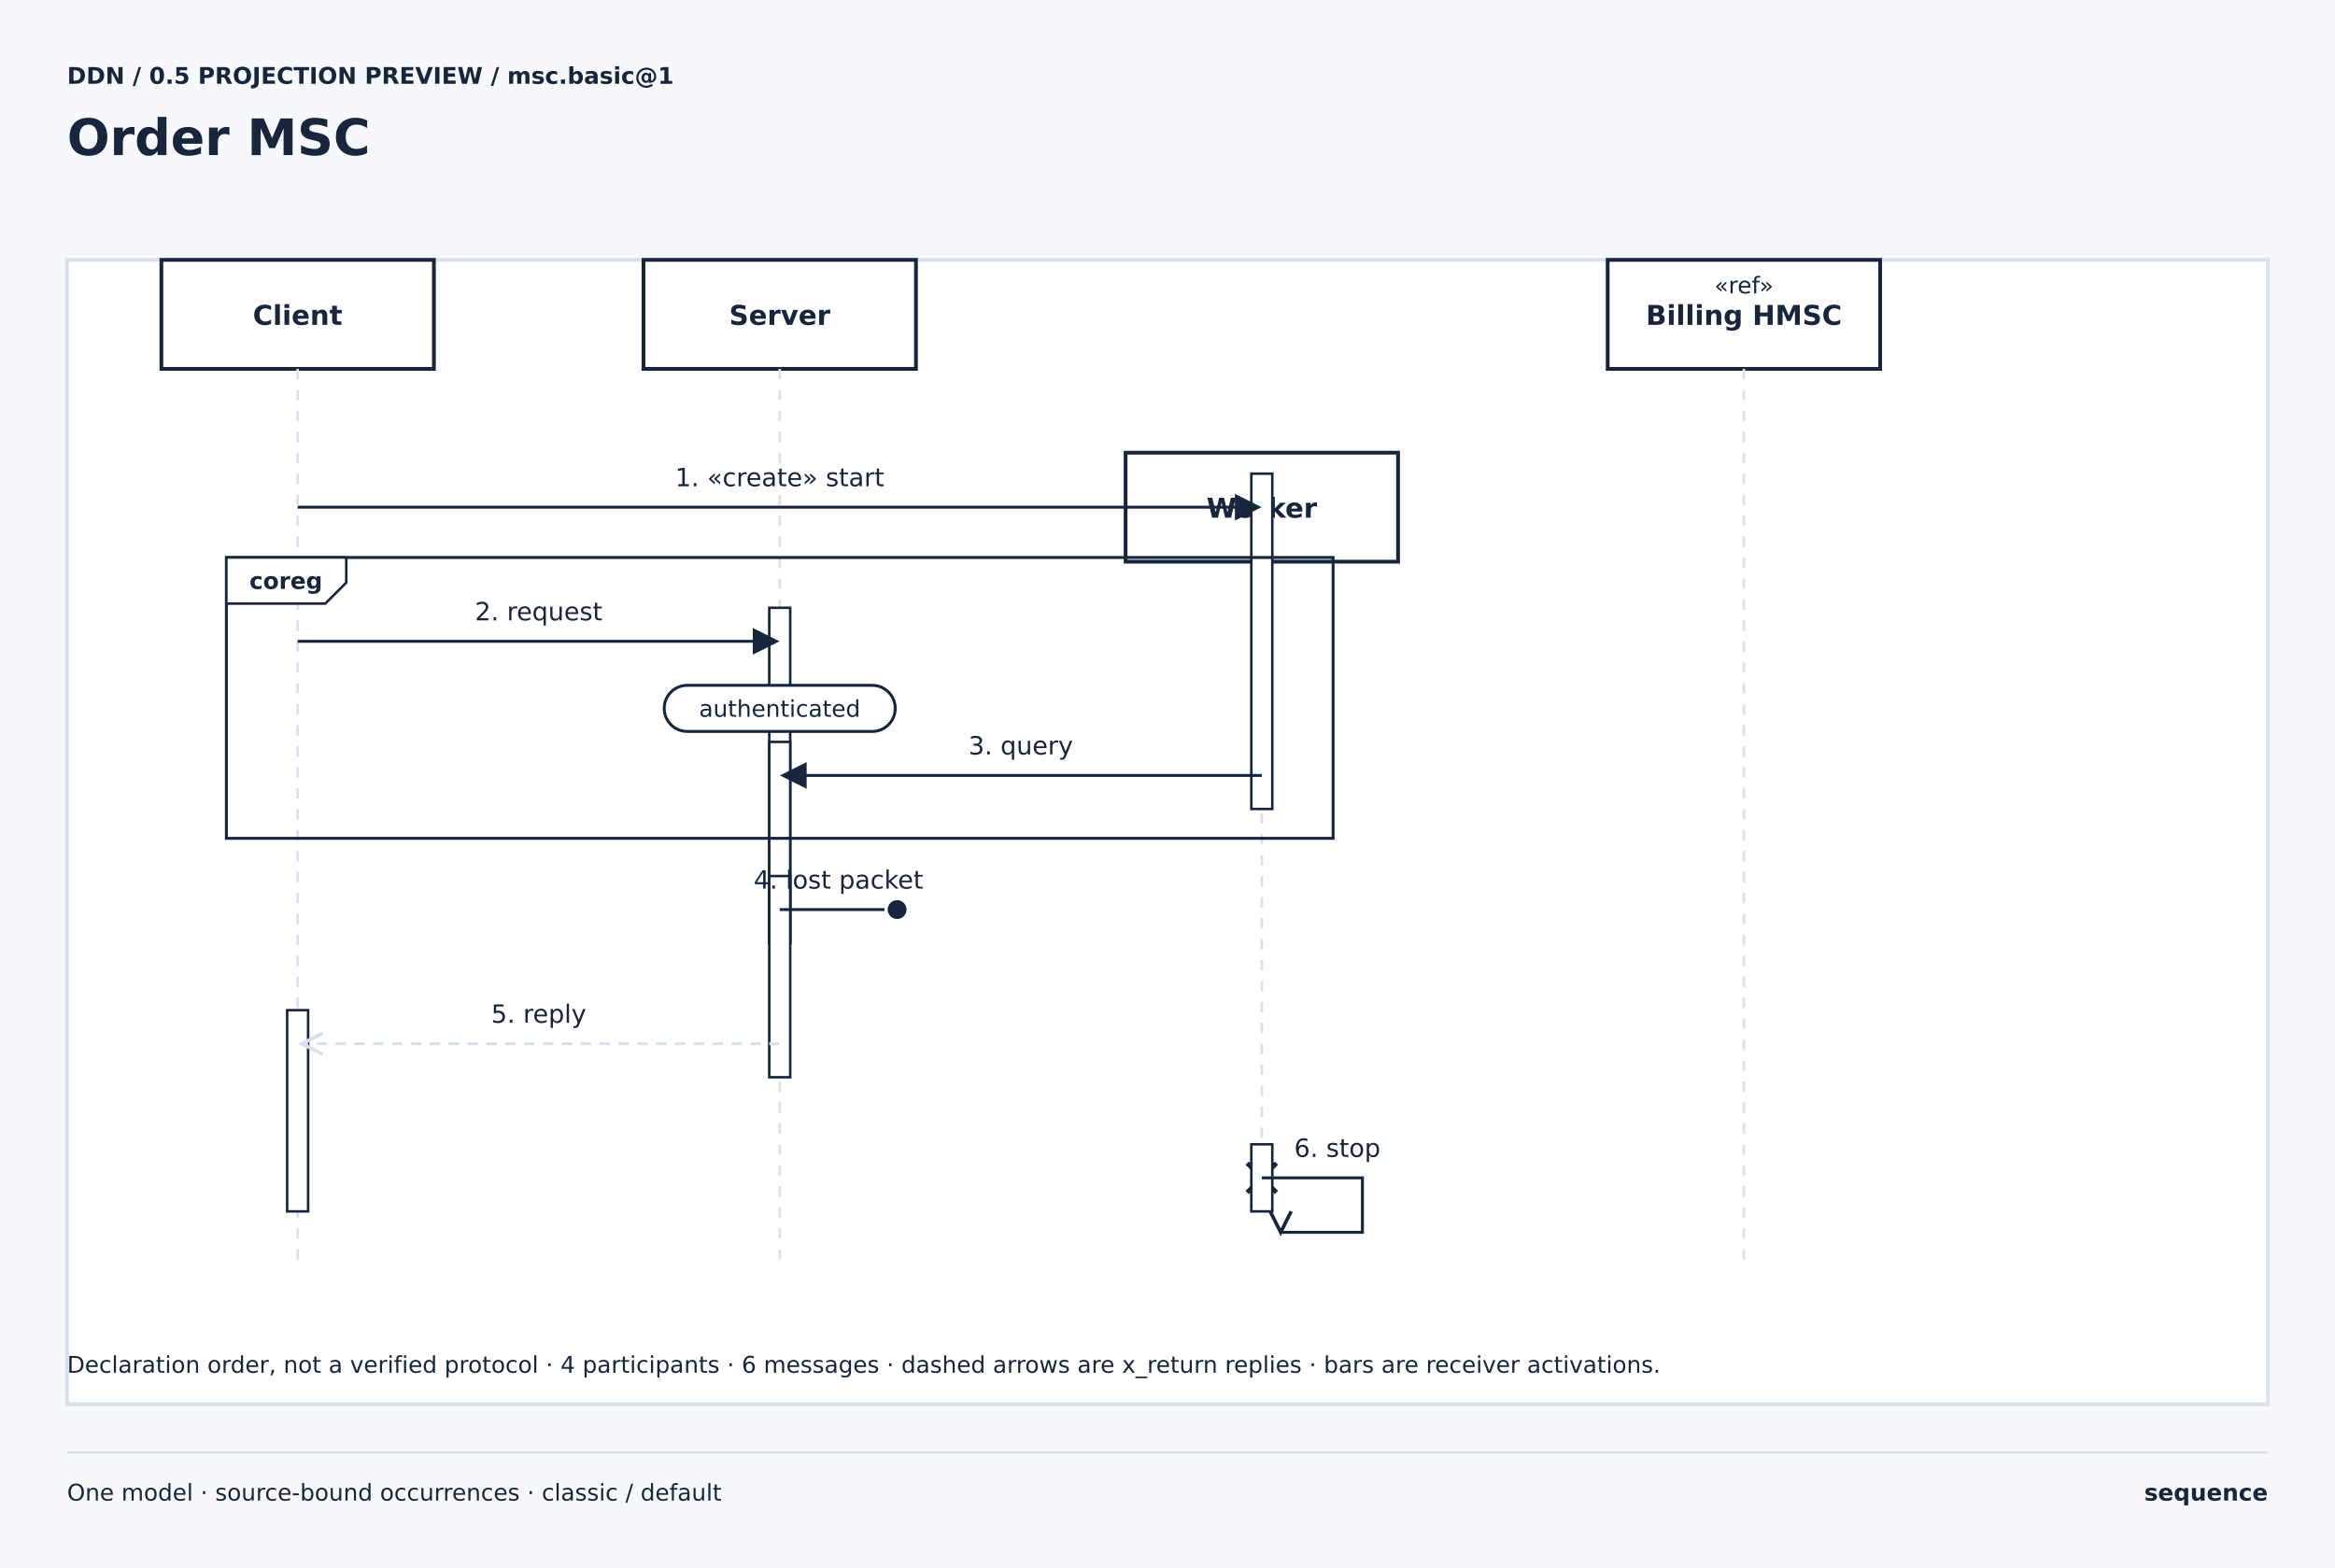
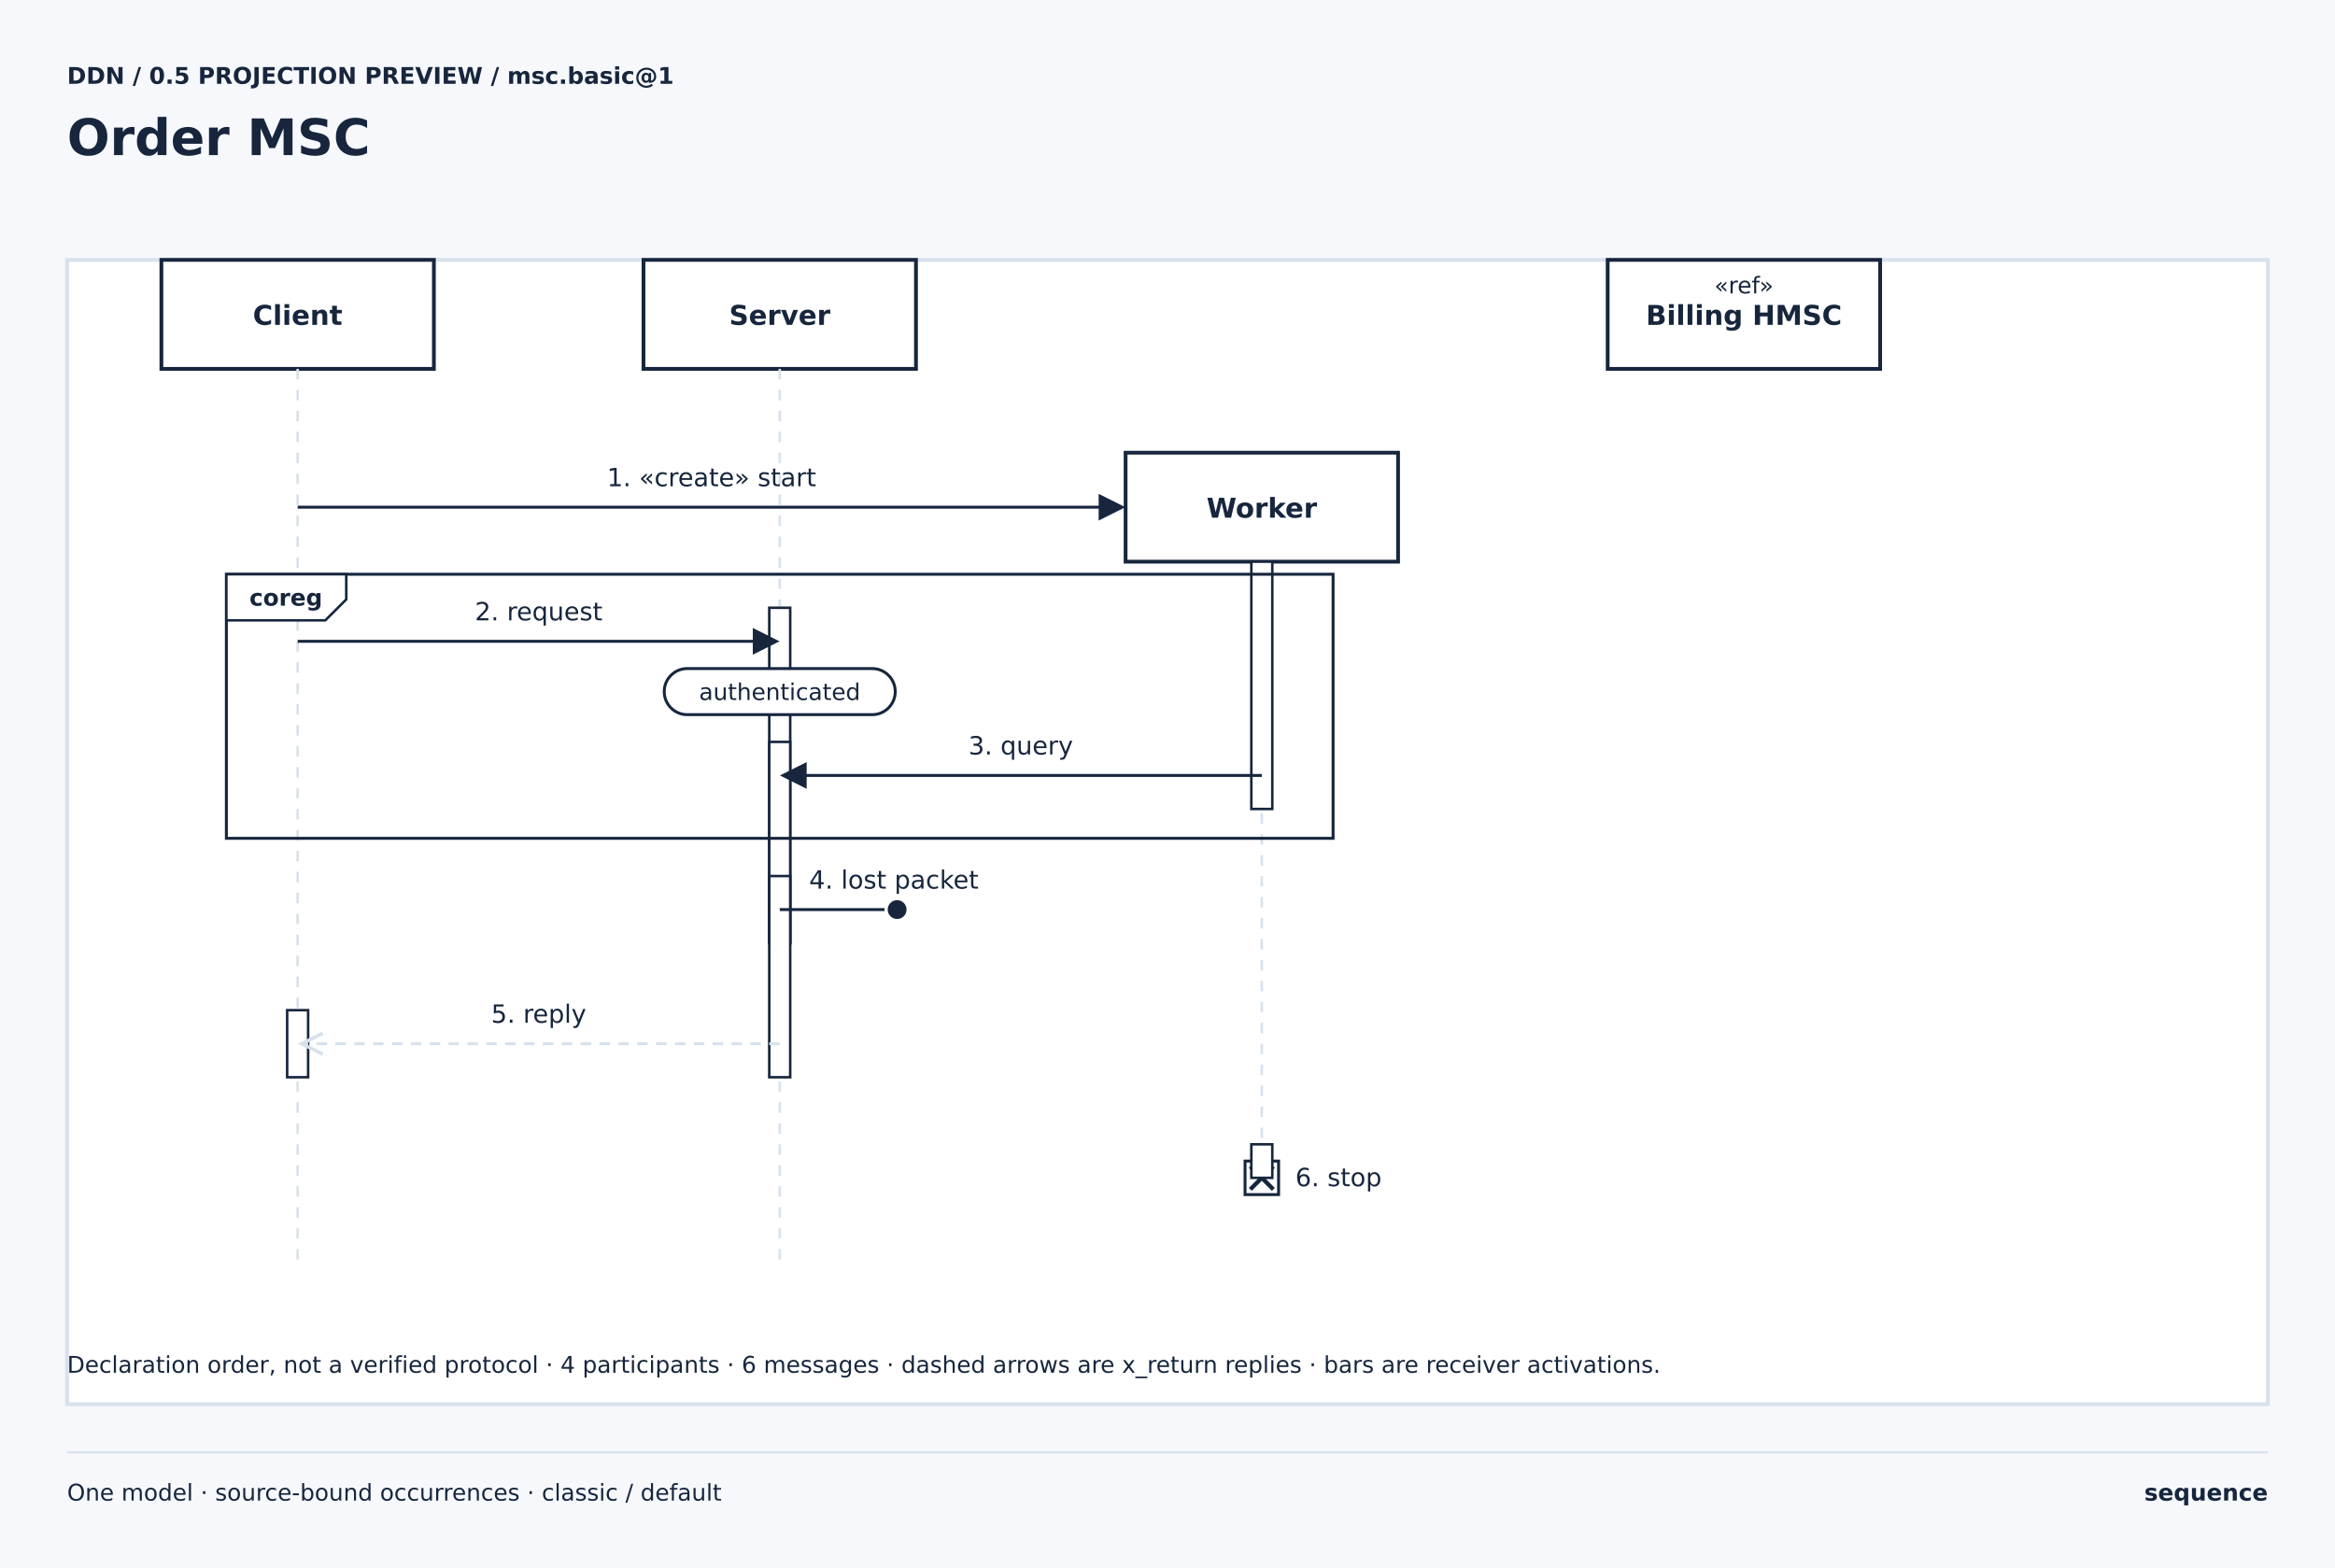
<svg xmlns="http://www.w3.org/2000/svg" class="ddn-svg ddn-view-sequence ddn-profile-msc-basic-1" width="1114" height="748" viewBox="0 0 1114 748" role="img" aria-labelledby="projection-title projection-description" style="font-family:DejaVu Sans, Arial, sans-serif">
  <rect width="100%" height="100%" fill="#F6F8FC" />
  <text x="32" y="40" font-size="11" fill="#17263D" font-weight="600" text-anchor="start">DDN / 0.5 PROJECTION PREVIEW / msc.basic@1</text>
  <text x="32" y="74" font-size="24" fill="#17263D" font-weight="650" text-anchor="start">Order MSC</text>
  <g id="drawing" transform="translate(32 124) scale(1)">
    <rect x="0" y="0" width="1050" height="546" rx="0" fill="#FFFFFF" stroke="#D8E1EB" stroke-width="1.8" />
    <g class="ddn-mark ddn-mark-sequence" data-id="ddn.examples.msc::m.cli" data-source-ids="[&quot;ddn.examples.msc::m.cli&quot;]" data-projection-mark="mark:ddn.examples.msc::chart:0" tabindex="0" role="group">
      <rect x="45" y="0" width="130" height="52" rx="0" fill="#FFFFFF" stroke="#17263D" stroke-width="1.8" />
      <text x="110" y="31" font-size="13" fill="#17263D" font-weight="600" text-anchor="middle">Client</text>
      <path d="M110 52L110 482" stroke="#D8E1EB" stroke-width="1.2" fill="none" stroke-dasharray="5 5" />
    </g>
    <g class="ddn-mark ddn-mark-sequence" data-id="ddn.examples.msc::m.srv" data-source-ids="[&quot;ddn.examples.msc::m.srv&quot;]" data-projection-mark="mark:ddn.examples.msc::chart:1" tabindex="0" role="group">
      <rect x="275" y="0" width="130" height="52" rx="0" fill="#FFFFFF" stroke="#17263D" stroke-width="1.8" />
      <text x="340" y="31" font-size="13" fill="#17263D" font-weight="600" text-anchor="middle">Server</text>
      <path d="M340 52L340 482" stroke="#D8E1EB" stroke-width="1.2" fill="none" stroke-dasharray="5 5" />
    </g>
    <g class="ddn-mark ddn-mark-sequence" data-id="ddn.examples.msc::m.worker" data-source-ids="[&quot;ddn.examples.msc::m.worker&quot;]" data-projection-mark="mark:ddn.examples.msc::chart:2" tabindex="0" role="group">
      <rect x="505" y="92" width="130" height="52" rx="0" fill="#FFFFFF" stroke="#17263D" stroke-width="1.8" />
      <text x="570" y="123" font-size="13" fill="#17263D" font-weight="600" text-anchor="middle">Worker</text>
      <path d="M570 144L570 438" stroke="#D8E1EB" stroke-width="1.2" fill="none" stroke-dasharray="5 5" />
    </g>
    <g class="ddn-mark ddn-mark-sequence" data-id="ddn.examples.msc::m.worker" data-source-ids="[&quot;ddn.examples.msc::m.worker&quot;]" data-projection-mark="mark:ddn.examples.msc::chart:3" tabindex="0" role="group">
      <g class="ddn-destruction" data-participant="ddn.examples.msc::m.worker">
-         <path d="M563 431L577 445M577 431L563 445" stroke="#17263D" stroke-width="2.2" />
+         <rect x="562" y="430" width="16" height="16" fill="#FFFFFF" stroke="#17263D" stroke-width="1.4" />
+         <path d="M564.5 432.5L575.5 443.5M575.5 432.5L564.5 443.5" stroke="#17263D" stroke-width="2" />
      </g>
    </g>
    <g class="ddn-mark ddn-mark-sequence" data-id="ddn.examples.msc::m.billing" data-source-ids="[&quot;ddn.examples.msc::m.billing&quot;]" data-projection-mark="mark:ddn.examples.msc::chart:4" tabindex="0" role="group">
      <rect x="735" y="0" width="130" height="52" rx="0" fill="#FFFFFF" stroke="#17263D" stroke-width="1.8" />
      <text x="800" y="16" font-size="11" fill="#17263D" font-weight="500" text-anchor="middle">«ref»</text>
      <text x="800" y="31" font-size="13" fill="#17263D" font-weight="600" text-anchor="middle">Billing HMSC</text>
-       <path d="M800 52L800 482" stroke="#D8E1EB" stroke-width="1.2" fill="none" stroke-dasharray="5 5" />
    </g>
    <g class="ddn-mark ddn-mark-sequence" data-id="ddn.examples.msc::m.worker" data-source-ids="[&quot;ddn.examples.msc::m.worker&quot;]" data-projection-mark="mark:ddn.examples.msc::chart:5" tabindex="0" role="group">
-       <rect x="565" y="102" width="10" height="160" fill="#FFFFFF" stroke="#17263D" stroke-width="1.2" />
+       <rect x="565" y="144" width="10" height="118" fill="#FFFFFF" stroke="#17263D" stroke-width="1.2" />
    </g>
    <g class="ddn-mark ddn-mark-sequence" data-id="ddn.examples.msc::m.srv" data-source-ids="[&quot;ddn.examples.msc::m.srv&quot;]" data-projection-mark="mark:ddn.examples.msc::chart:6" tabindex="0" role="group">
      <rect x="335" y="166" width="10" height="160" fill="#FFFFFF" stroke="#17263D" stroke-width="1.2" />
    </g>
    <g class="ddn-mark ddn-mark-sequence" data-id="ddn.examples.msc::m.srv" data-source-ids="[&quot;ddn.examples.msc::m.srv&quot;]" data-projection-mark="mark:ddn.examples.msc::chart:7" tabindex="0" role="group">
      <rect x="335" y="230" width="10" height="96" fill="#FFFFFF" stroke="#17263D" stroke-width="1.2" />
    </g>
    <g class="ddn-mark ddn-mark-sequence" data-id="ddn.examples.msc::m.srv" data-source-ids="[&quot;ddn.examples.msc::m.srv&quot;]" data-projection-mark="mark:ddn.examples.msc::chart:8" tabindex="0" role="group">
      <rect x="335" y="294" width="10" height="96" fill="#FFFFFF" stroke="#17263D" stroke-width="1.2" />
    </g>
    <g class="ddn-mark ddn-mark-sequence" data-id="ddn.examples.msc::m.cli" data-source-ids="[&quot;ddn.examples.msc::m.cli&quot;]" data-projection-mark="mark:ddn.examples.msc::chart:9" tabindex="0" role="group">
-       <rect x="105" y="358" width="10" height="96" fill="#FFFFFF" stroke="#17263D" stroke-width="1.2" />
+       <rect x="105" y="358" width="10" height="32" fill="#FFFFFF" stroke="#17263D" stroke-width="1.2" />
    </g>
    <g class="ddn-mark ddn-mark-sequence" data-id="ddn.examples.msc::m.worker" data-source-ids="[&quot;ddn.examples.msc::m.worker&quot;]" data-projection-mark="mark:ddn.examples.msc::chart:10" tabindex="0" role="group">
-       <rect x="565" y="422" width="10" height="32" fill="#FFFFFF" stroke="#17263D" stroke-width="1.2" />
+       <rect x="565" y="422" width="10" height="16" fill="#FFFFFF" stroke="#17263D" stroke-width="1.2" />
    </g>
    <g class="ddn-mark ddn-mark-sequence" data-id="ddn.examples.msc::m.c1" data-source-ids="[&quot;ddn.examples.msc::m.c1&quot;]" data-projection-mark="mark:ddn.examples.msc::chart:11" tabindex="0" role="group">
-       <path d="M110 118L568 118" stroke="#17263D" stroke-width="1.4" fill="none" />
-       <g transform="translate(568 118) rotate(0)" stroke="#17263D" stroke-width="1.7" fill="none">
+       <path d="M110 118L503 118" stroke="#17263D" stroke-width="1.4" fill="none" />
+       <g transform="translate(503 118) rotate(0)" stroke="#17263D" stroke-width="1.7" fill="none">
        <path d="M0 0L-10 -5L-10 5Z" fill="#17263D" />
      </g>
-       <text x="340" y="108" font-size="12" fill="#17263D" font-weight="400" text-anchor="middle">1. «create» start</text>
+       <text x="307.5" y="108" font-size="12" fill="#17263D" font-weight="400" text-anchor="middle">1. «create» start</text>
    </g>
    <g class="ddn-mark ddn-mark-sequence" data-id="ddn.examples.msc::m.m1" data-source-ids="[&quot;ddn.examples.msc::m.m1&quot;]" data-projection-mark="mark:ddn.examples.msc::chart:12" tabindex="0" role="group">
      <path d="M110 182L338 182" stroke="#17263D" stroke-width="1.4" fill="none" />
      <g transform="translate(338 182) rotate(0)" stroke="#17263D" stroke-width="1.7" fill="none">
        <path d="M0 0L-10 -5L-10 5Z" fill="#17263D" />
      </g>
      <text x="225" y="172" font-size="12" fill="#17263D" font-weight="400" text-anchor="middle">2. request</text>
    </g>
    <g class="ddn-mark ddn-mark-sequence" data-id="ddn.examples.msc::m.m2" data-source-ids="[&quot;ddn.examples.msc::m.m2&quot;]" data-projection-mark="mark:ddn.examples.msc::chart:13" tabindex="0" role="group">
      <path d="M570 246L342 246" stroke="#17263D" stroke-width="1.4" fill="none" />
      <g transform="translate(342 246) rotate(180)" stroke="#17263D" stroke-width="1.7" fill="none">
        <path d="M0 0L-10 -5L-10 5Z" fill="#17263D" />
      </g>
      <text x="455" y="236" font-size="12" fill="#17263D" font-weight="400" text-anchor="middle">3. query</text>
    </g>
    <g class="ddn-mark ddn-mark-sequence" data-id="ddn.examples.msc::m.m3" data-source-ids="[&quot;ddn.examples.msc::m.m3&quot;]" data-projection-mark="mark:ddn.examples.msc::chart:14" tabindex="0" role="group">
      <path d="M340 310L390 310" stroke="#17263D" stroke-width="1.4" fill="none" />
      <circle class="ddn-lost" cx="396" cy="310" r="4.5" fill="#17263D" />
-       <text x="368" y="300" font-size="12" fill="#17263D" font-weight="400" text-anchor="middle">4. lost packet</text>
+       <text x="354" y="300" font-size="12" fill="#17263D" font-weight="400" text-anchor="start">4. lost packet</text>
    </g>
    <g class="ddn-mark ddn-mark-sequence" data-id="ddn.examples.msc::m.m4" data-source-ids="[&quot;ddn.examples.msc::m.m4&quot;]" data-projection-mark="mark:ddn.examples.msc::chart:15" tabindex="0" role="group">
      <path d="M340 374L112 374" stroke="#D8E1EB" stroke-width="1.4" fill="none" stroke-dasharray="5 4" />
      <g transform="translate(112 374) rotate(180)" stroke="#D8E1EB" stroke-width="1.7" fill="none">
        <path d="M-10 -5L0 0L-10 5" />
      </g>
      <text x="225" y="364" font-size="12" fill="#17263D" font-weight="400" text-anchor="middle">5. reply</text>
    </g>
    <g class="ddn-mark ddn-mark-sequence" data-id="ddn.examples.msc::m.m5" data-source-ids="[&quot;ddn.examples.msc::m.m5&quot;]" data-projection-mark="mark:ddn.examples.msc::chart:16" tabindex="0" role="group">
-       <path d="M570 438H618V464H579" stroke="#17263D" stroke-width="1.4" fill="none" />
-       <g transform="translate(579 464) rotate(90)" stroke="#17263D" stroke-width="1.7" fill="none">
-         <path d="M-10 -5L0 0L-10 5" />
-       </g>
-       <text x="606" y="428" font-size="12" fill="#17263D" font-weight="400" text-anchor="middle">6. stop</text>
+       <text x="586" y="442" font-size="12" fill="#17263D" font-weight="400" text-anchor="start">6. stop</text>
    </g>
    <g class="ddn-mark ddn-mark-sequence" data-id="ddn.examples.msc::m.srv" data-source-ids="[&quot;ddn.examples.msc::m.srv&quot;]" data-projection-mark="mark:ddn.examples.msc::chart:17" data-property="x_invariant" tabindex="0" role="group">
      <g class="ddn-invariant">
-         <rect x="284.89" y="203" width="110.22" height="22" rx="11" fill="#FFFFFF" stroke="#17263D" stroke-width="1.4" />
-         <text x="340" y="218" font-size="11" fill="#17263D" font-weight="500" text-anchor="middle">authenticated</text>
+         <rect x="284.89" y="195" width="110.22" height="22" rx="11" fill="#FFFFFF" stroke="#17263D" stroke-width="1.4" />
+         <text x="340" y="210" font-size="11" fill="#17263D" font-weight="500" text-anchor="middle">authenticated</text>
      </g>
    </g>
    <g class="ddn-fragment ddn-fragment-coreg" data-operator="coreg" data-owner="ddn.examples.msc::m.m1">
-       <rect x="76" y="142" width="528" height="134" fill="none" stroke="#17263D" stroke-width="1.4" />
-       <path d="M76 142H133.2V154L123.2 164H76Z" fill="#FFFFFF" stroke="#17263D" stroke-width="1.2" />
-       <text x="87" y="157" font-size="11" fill="#17263D" font-weight="650" text-anchor="start">coreg</text>
+       <rect x="76" y="150" width="528" height="126" fill="none" stroke="#17263D" stroke-width="1.4" />
+       <path d="M76 150H133.2V162L123.2 172H76Z" fill="#FFFFFF" stroke="#17263D" stroke-width="1.2" />
+       <text x="87" y="165" font-size="11" fill="#17263D" font-weight="650" text-anchor="start">coreg</text>
    </g>
    <text x="0" y="531" font-size="11" fill="#17263D" font-weight="400" text-anchor="start">Declaration order, not a verified protocol · 4 participants · 6 messages · dashed arrows are x_return replies · bars are receiver activations.</text>
  </g>
  <path d="M32 693L1082 693" stroke="#D8E1EB" stroke-width="1" fill="none" />
  <text x="32" y="716" font-size="11" fill="#17263D" font-weight="400" text-anchor="start">One model · source-bound occurrences · classic / default</text>
  <text x="1082" y="716" font-size="11" fill="#17263D" font-weight="600" text-anchor="end">sequence</text>
</svg>
